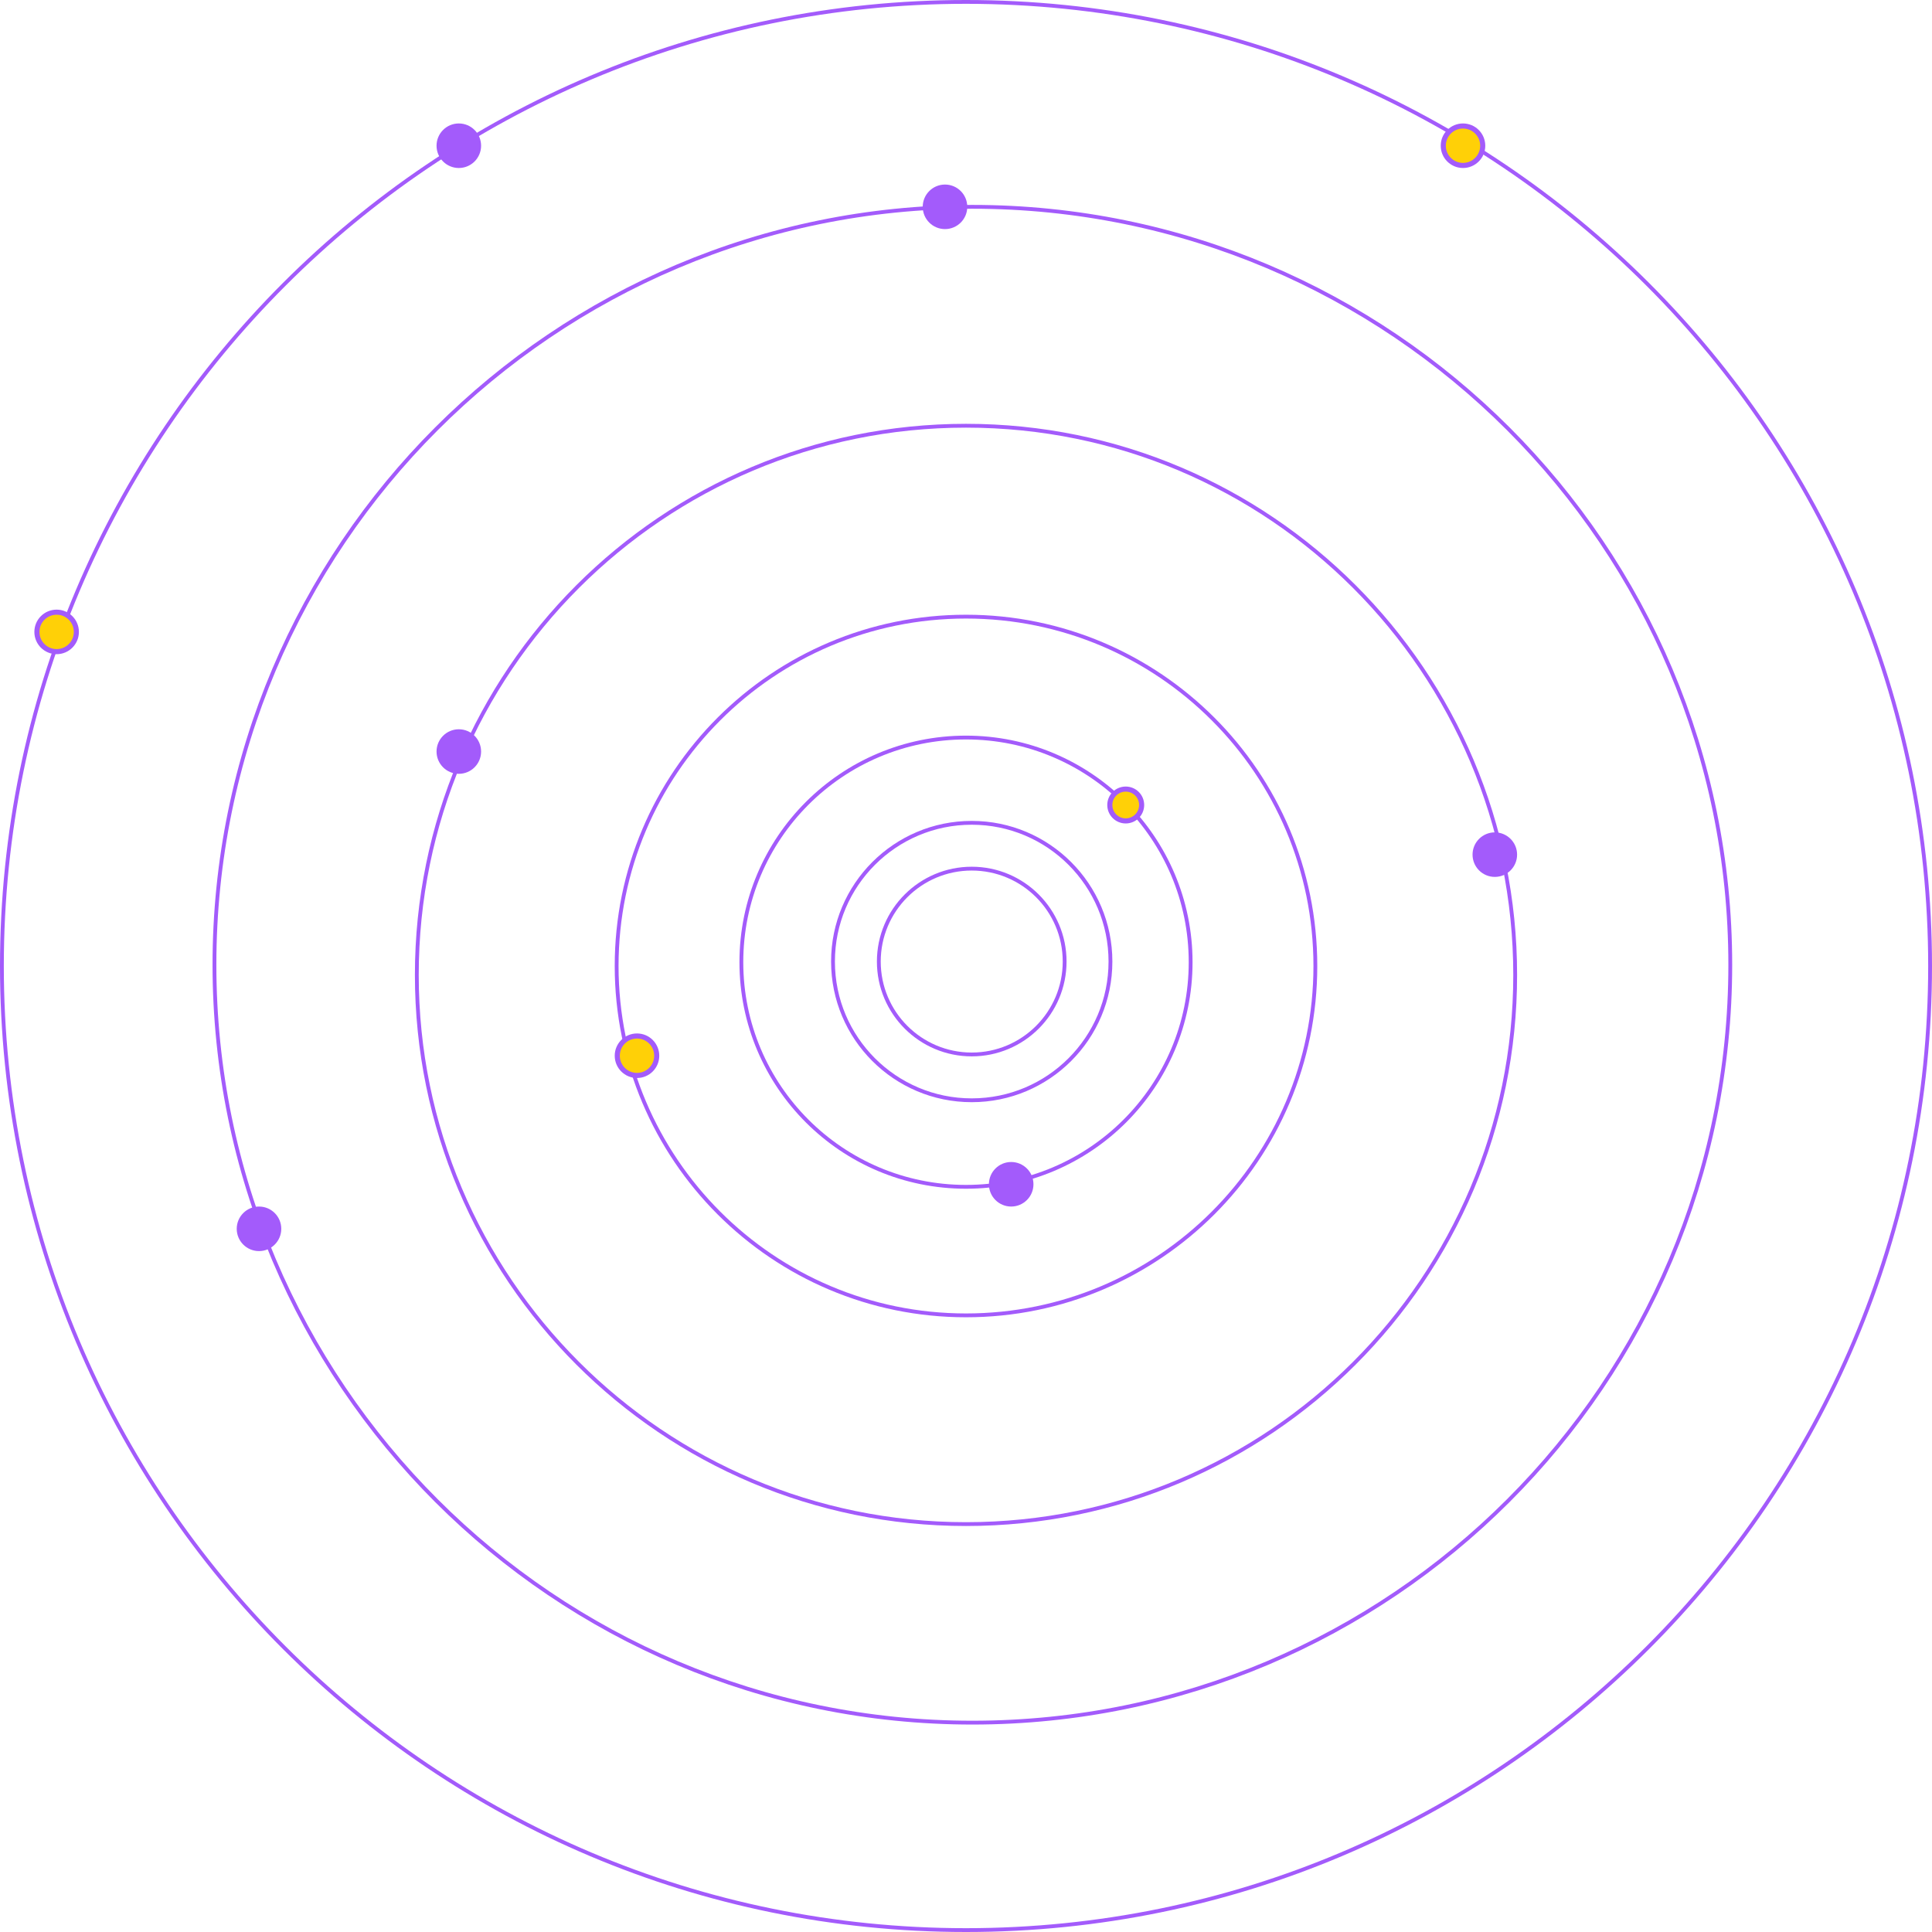
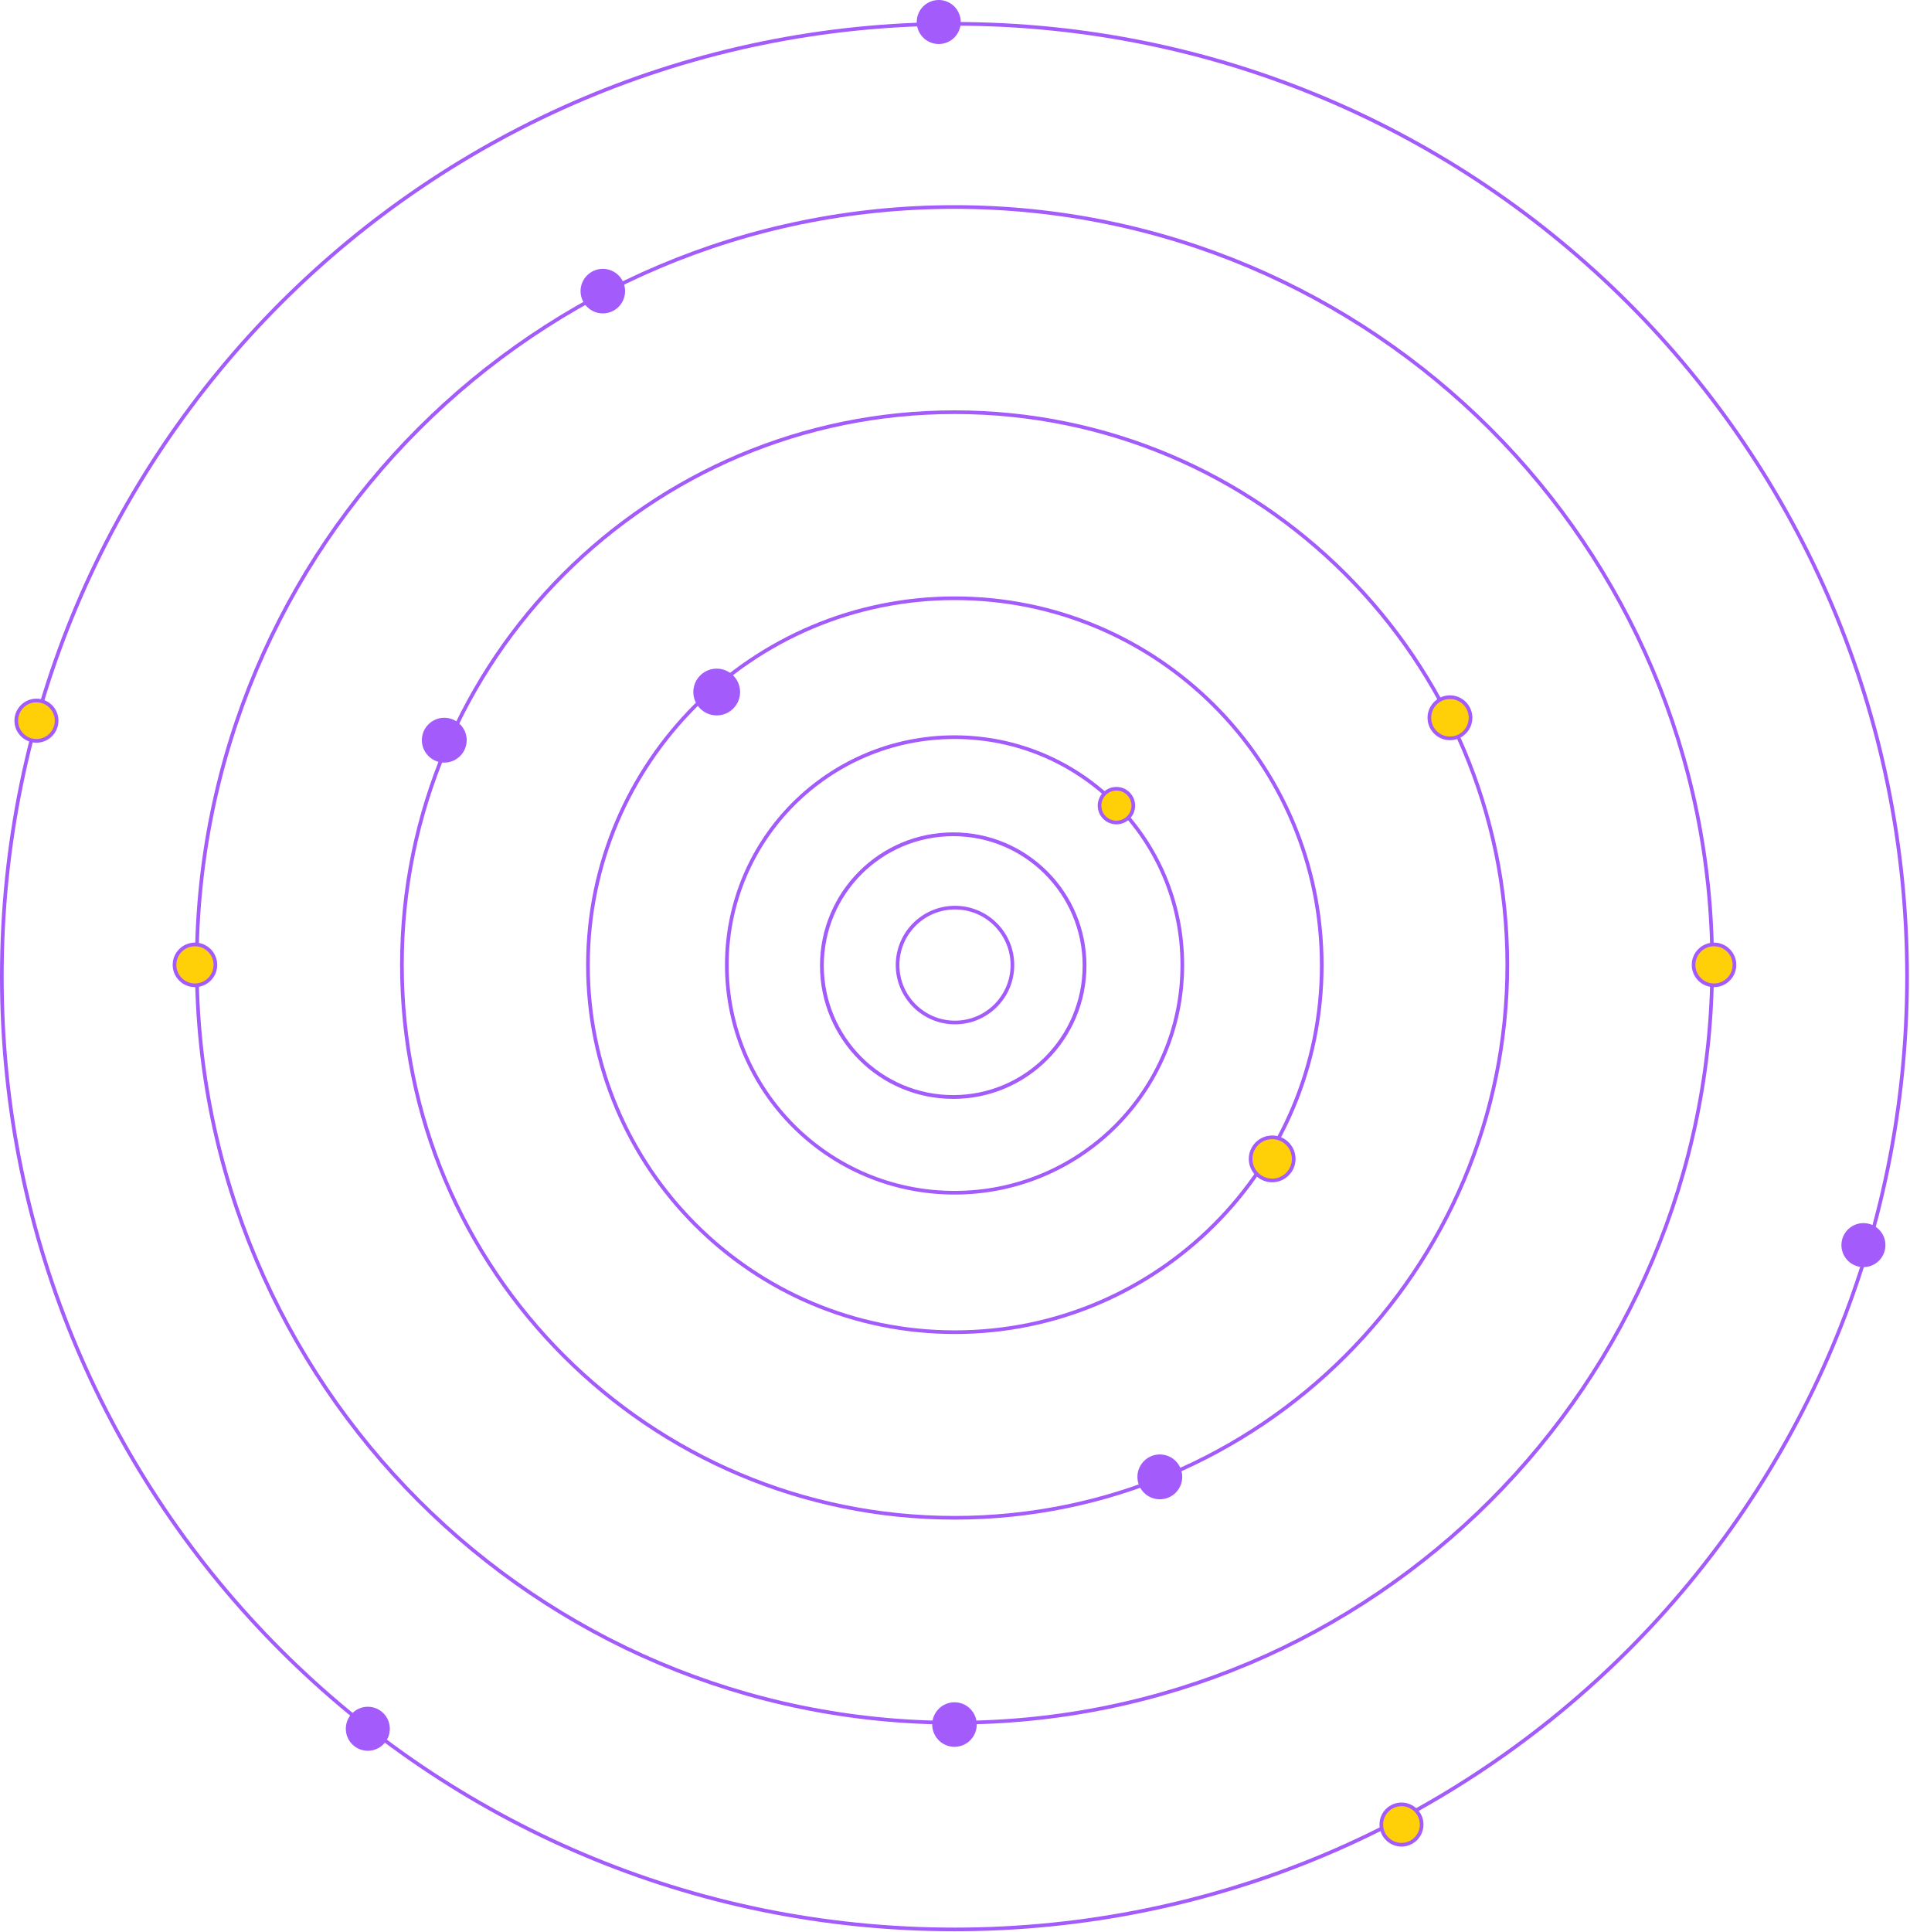
- <svg xmlns="http://www.w3.org/2000/svg" width="1518" height="1518" viewBox="0 0 1518 1518" fill="none">
-   <circle cx="763.5" cy="755.5" r="73" stroke="#A35BFB" stroke-width="3" />
-   <circle cx="763.5" cy="755.5" r="109" stroke="#A35BFB" stroke-width="3" />
-   <circle cx="759" cy="756" r="176.5" stroke="#A35BFB" stroke-width="3" />
-   <circle cx="759" cy="759" r="274.5" stroke="#A35BFB" stroke-width="3" />
-   <circle cx="759" cy="766" r="431.5" stroke="#A35BFB" stroke-width="3" />
-   <circle cx="764" cy="758" r="595.5" stroke="#A35BFB" stroke-width="3" />
-   <circle cx="759" cy="759" r="757.5" stroke="#A35BFB" stroke-width="3" />
-   <circle cx="742.5" cy="162.5" r="17.5" fill="#A35BFB" />
-   <circle cx="360.5" cy="590.5" r="17.5" fill="#A35BFB" />
-   <circle cx="1149.5" cy="114.5" r="15.5" fill="#FFD007" stroke="#A35BFB" stroke-width="4" />
-   <circle cx="360.5" cy="114.5" r="17.5" fill="#A35BFB" />
-   <circle cx="1174.5" cy="671.5" r="17.5" fill="#A35BFB" />
-   <circle cx="794.5" cy="930.5" r="17.5" fill="#A35BFB" />
-   <circle cx="203.5" cy="965.5" r="17.5" fill="#A35BFB" />
-   <circle cx="884.5" cy="632.5" r="12.5" fill="#FFD007" stroke="#A35BFB" stroke-width="4" />
-   <circle cx="44.5" cy="496.5" r="15.5" fill="#FFD007" stroke="#A35BFB" stroke-width="4" />
-   <circle cx="500.5" cy="829.5" r="15.5" fill="#FFD007" stroke="#A35BFB" stroke-width="4" />
+ <svg xmlns="http://www.w3.org/2000/svg" width="1499" height="1516" viewBox="0 0 1499 1516" fill="none">
+   <circle cx="749.508" cy="757.266" r="45.065" stroke="#A35BFB" stroke-width="2.87" />
+   <circle cx="748.114" cy="757.711" r="103.071" stroke="#A35BFB" stroke-width="2.969" />
+   <circle cx="749.173" cy="757.173" r="178.738" stroke="#A35BFB" stroke-width="2.87" />
+   <circle cx="876.204" cy="632.169" r="13.242" fill="#FFD007" stroke="#A35BFB" stroke-width="2.87" />
+   <circle cx="749.391" cy="757.391" r="287.956" stroke="#A35BFB" stroke-width="2.87" />
+   <circle cx="562.49" cy="543.021" r="18.349" fill="#A35BFB" />
+   <circle cx="998.439" cy="909.357" r="16.914" fill="#FFD007" stroke="#A35BFB" stroke-width="2.87" />
+   <circle cx="749.206" cy="757.206" r="433.771" stroke="#A35BFB" stroke-width="2.87" />
+   <circle cx="348.679" cy="580.808" r="17.589" fill="#A35BFB" />
+   <circle cx="910.265" cy="1158.87" r="17.589" fill="#A35BFB" />
+   <circle cx="1137.96" cy="563.222" r="16.154" fill="#FFD007" stroke="#A35BFB" stroke-width="2.87" />
+   <circle cx="749.104" cy="757.104" r="594.669" stroke="#A35BFB" stroke-width="2.87" />
+   <circle cx="1345.21" cy="757.114" r="16.039" fill="#FFD007" stroke="#A35BFB" stroke-width="2.87" />
+   <circle cx="153.001" cy="757.114" r="16.039" fill="#FFD007" stroke="#A35BFB" stroke-width="2.87" />
+   <circle cx="473.114" cy="228.443" r="17.474" fill="#A35BFB" />
+   <circle cx="749.103" cy="1353.22" r="17.474" fill="#A35BFB" />
+   <circle cx="749.076" cy="766.346" r="747.64" stroke="#A35BFB" stroke-width="2.873" />
+   <circle cx="736.744" cy="17.271" r="17.271" fill="#A35BFB" />
+   <circle cx="288.681" cy="1356.53" r="17.271" fill="#A35BFB" />
+   <circle cx="1462.47" cy="977.013" r="17.271" fill="#A35BFB" />
+   <circle cx="28.607" cy="565.506" r="15.835" fill="#FFD007" stroke="#A35BFB" stroke-width="2.873" />
+   <circle cx="1099.93" cy="1431.69" r="15.835" fill="#FFD007" stroke="#A35BFB" stroke-width="2.873" />
</svg>
